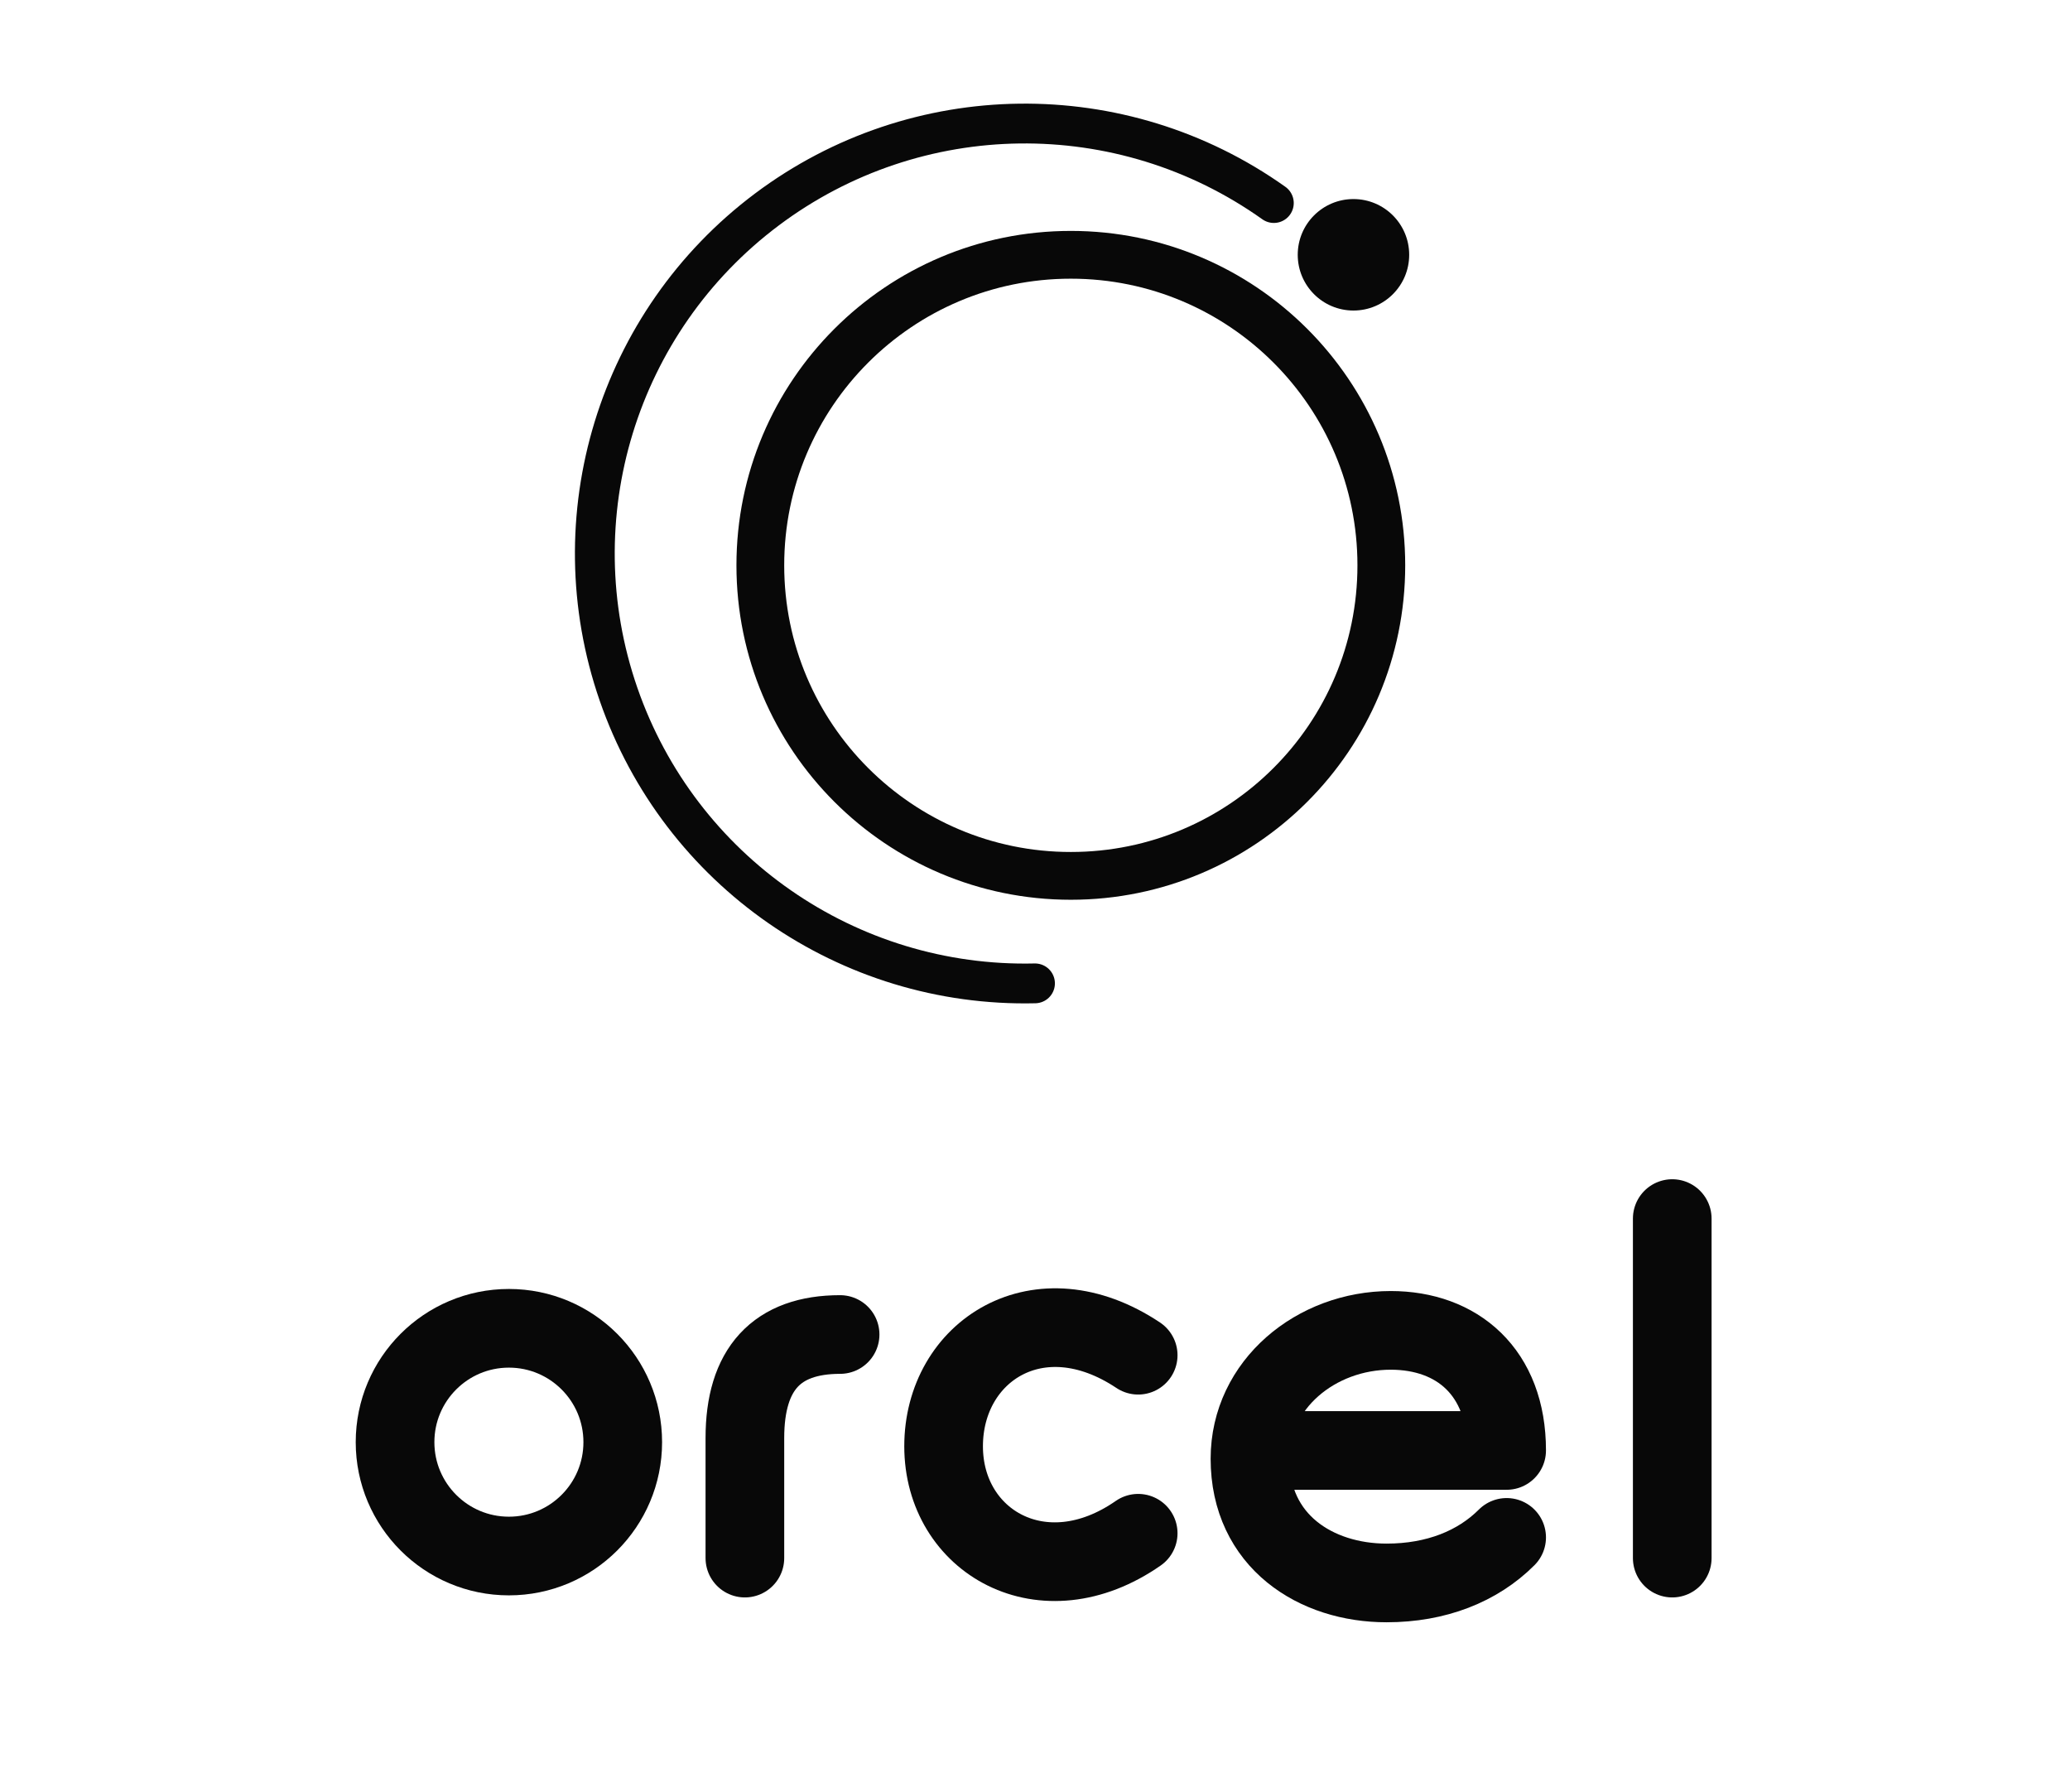
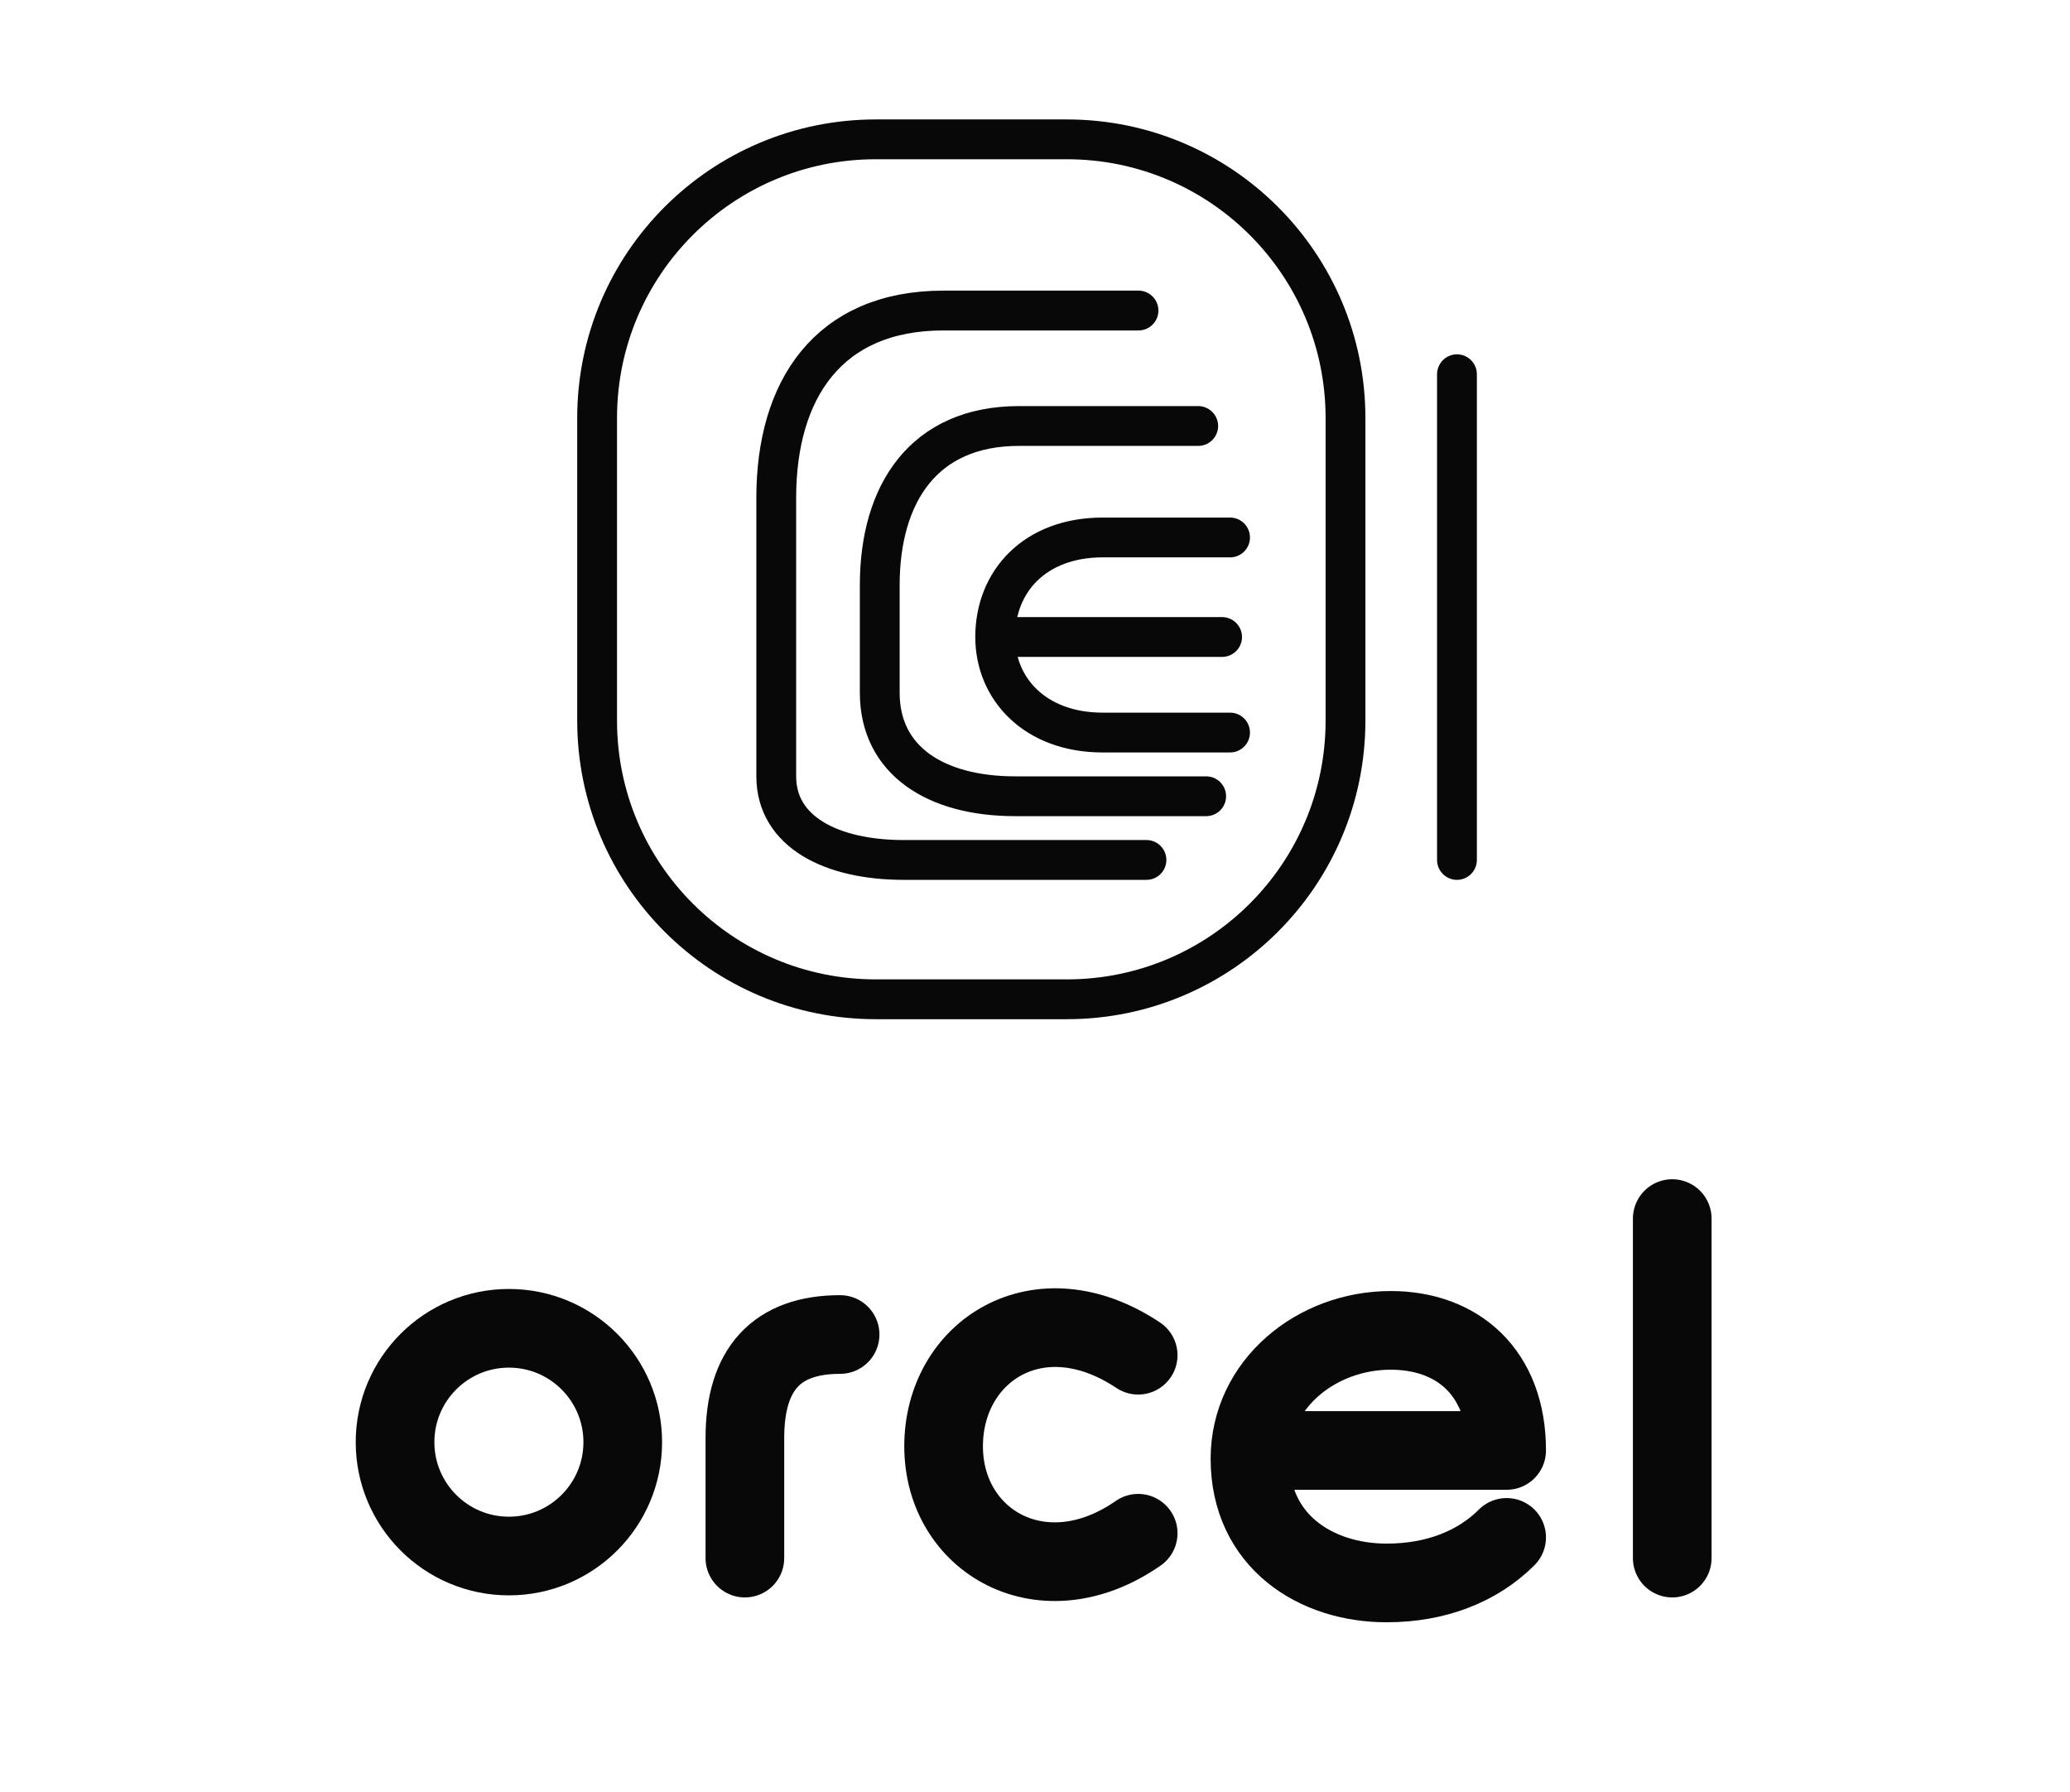
- <svg xmlns="http://www.w3.org/2000/svg" viewBox="0 0 520 450" role="img" aria-label="Orcel vertical lockup with orbital icon and lowercase wordmark">
+ <svg xmlns="http://www.w3.org/2000/svg" viewBox="0 0 520 450" role="img" aria-label="Orcel vertical lockup with nested icon and lowercase wordmark">
  <g transform="translate(132 15)">
-     <path d="M188 36 A108 108 0 1 0 128 232" stroke="#080808" stroke-width="10" fill="none" stroke-linecap="round" />
-     <circle cx="137" cy="127" r="78" stroke="#080808" stroke-width="12" fill="none" />
-     <circle cx="208" cy="49" r="14" fill="#080808" />
+     <rect x="18" y="20" width="188" height="216" rx="70" fill="none" stroke="#080808" stroke-linecap="round" stroke-linejoin="round" stroke-width="10" />
+     <path d="M154 63 H105 C76 63 63 83 63 110 V180 C63 194 77 201 95 201 H156" fill="none" stroke="#080808" stroke-linecap="round" stroke-linejoin="round" stroke-width="10" />
+     <path d="M169 92 H124 C100 92 89 109 89 132 V159 C89 176 103 185 123 185 H171" fill="none" stroke="#080808" stroke-linecap="round" stroke-linejoin="round" stroke-width="10" />
+     <path d="M177 120 H145 C128 120 118 131 118 145 C118 158 128 169 145 169 H177" fill="none" stroke="#080808" stroke-linecap="round" stroke-linejoin="round" stroke-width="10" />
+     <path d="M122 145 H175" fill="none" stroke="#080808" stroke-linecap="round" stroke-linejoin="round" stroke-width="10" />
+     <path d="M234 79 V201" fill="none" stroke="#080808" stroke-linecap="round" stroke-linejoin="round" stroke-width="10" />
  </g>
  <g transform="translate(80 278) scale(1.04)">
    <g fill="none" stroke="#080808" stroke-width="19" stroke-linejoin="round" stroke-linecap="round">
      <circle cx="46" cy="81" r="27.5" />
      <path d="M103 109V80 Q103 55 126 55" />
      <path d="M198 60 C174 44 151 59 151 82 C151 105 175 119 198 103" />
      <path d="M231 83 H287 C287 64 275 54 259 54 C241 54 225 67 225 85 C225 105 241 115 258 115 C270 115 280 111 287 104" />
      <path d="M327 27 V109" />
    </g>
  </g>
</svg>
